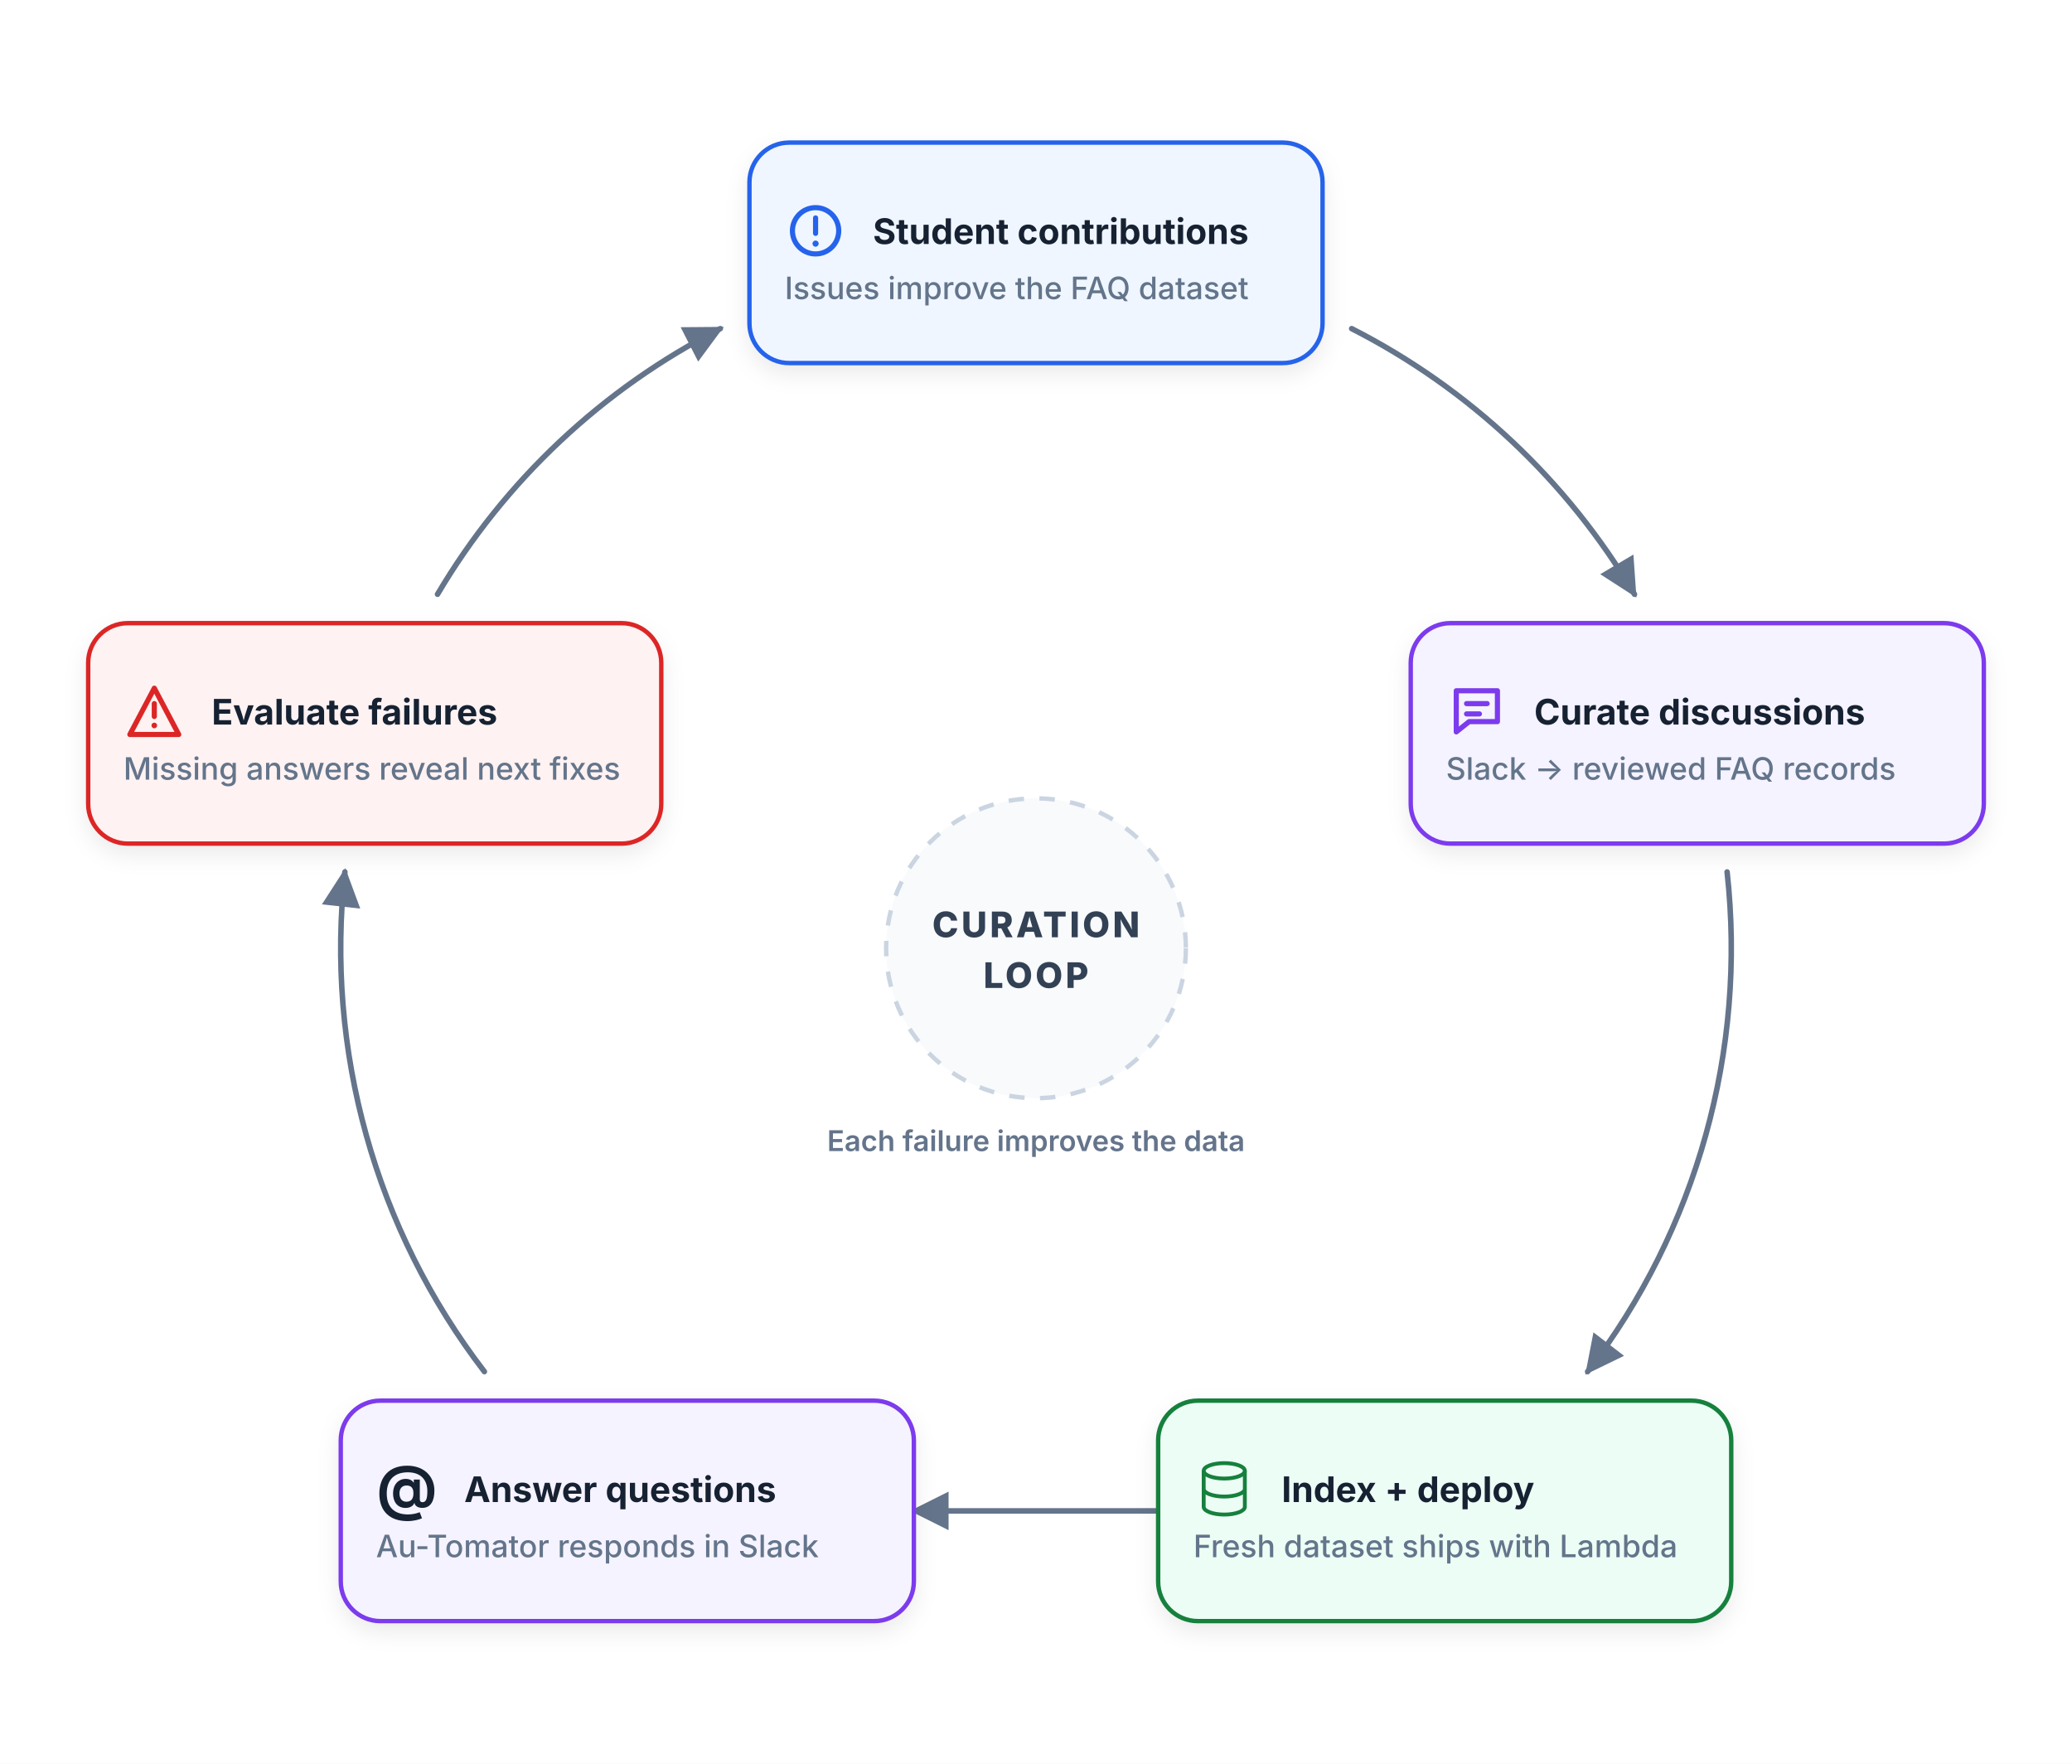
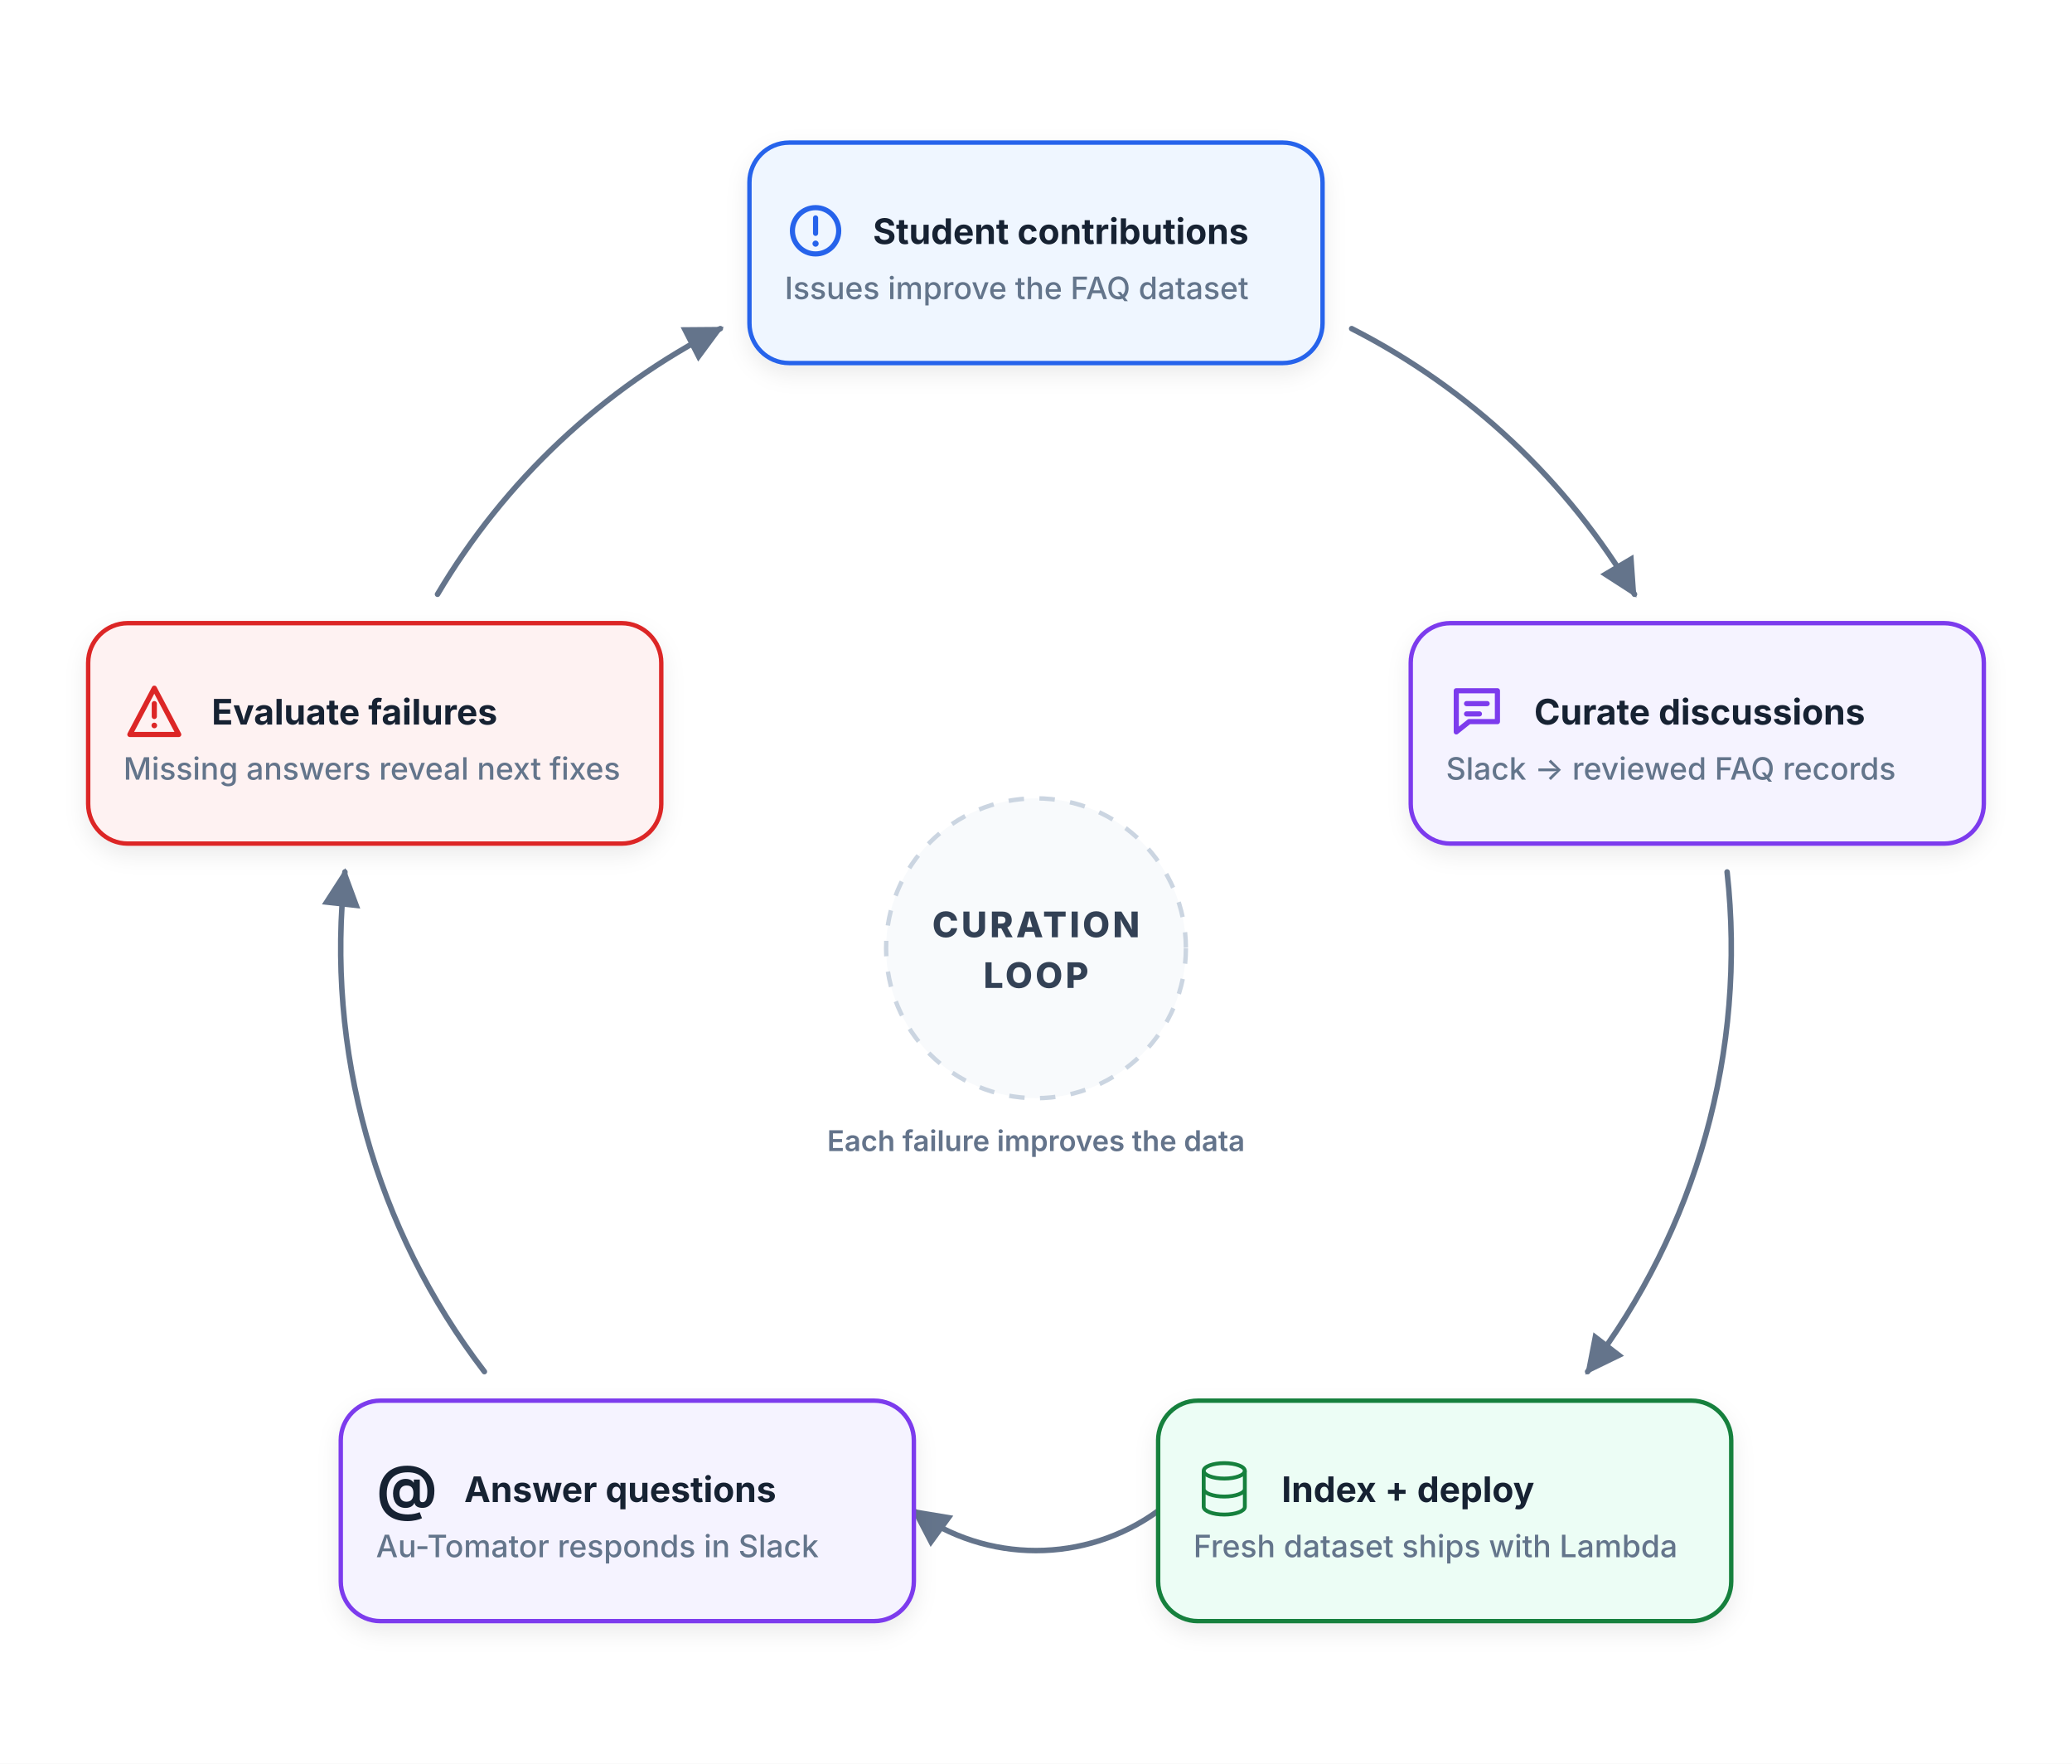
<svg xmlns="http://www.w3.org/2000/svg" width="940" height="800" viewBox="0 0 940 800" role="img" aria-labelledby="title desc">
  <defs>
    <filter id="shadow" x="-20%" y="-20%" width="140%" height="150%">
      <feDropShadow dx="0" dy="4" stdDeviation="5" flood-color="#0f172a" flood-opacity="0.08" />
    </filter>
    <marker id="arrow-purple" viewBox="0 0 10 10" refX="9" refY="5" markerWidth="7" markerHeight="7" orient="auto">
      <path d="M0 0 10 5 0 10Z" fill="#7c3aed" />
    </marker>
    <marker id="arrow-blue" viewBox="0 0 10 10" refX="9" refY="5" markerWidth="7" markerHeight="7" orient="auto">
      <path d="M0 0 10 5 0 10Z" fill="#2563eb" />
    </marker>
    <marker id="arrow-amber" viewBox="0 0 10 10" refX="9" refY="5" markerWidth="7" markerHeight="7" orient="auto">
      <path d="M0 0 10 5 0 10Z" fill="#c2410c" />
    </marker>
    <marker id="arrow-green" viewBox="0 0 10 10" refX="9" refY="5" markerWidth="7" markerHeight="7" orient="auto">
      <path d="M0 0 10 5 0 10Z" fill="#15803d" />
    </marker>
    <marker id="arrow-red" viewBox="0 0 10 10" refX="9" refY="5" markerWidth="7" markerHeight="7" orient="auto">
      <path d="M0 0 10 5 0 10Z" fill="#dc2626" />
    </marker>
    <marker id="arrow-gray" viewBox="0 0 10 10" refX="9" refY="5" markerWidth="7" markerHeight="7" orient="auto">
      <path d="M0 0 10 5 0 10Z" fill="#64748b" />
    </marker>
    <symbol id="icon-database" viewBox="0 0 24 24">
      <ellipse cx="12" cy="5" rx="8" ry="3" fill="none" stroke="currentColor" stroke-width="1.75" vector-effect="non-scaling-stroke" />
      <path d="M4 5v7c0 1.66 3.58 3 8 3s8-1.34 8-3V5M4 12v7c0 1.66 3.58 3 8 3s8-1.34 8-3v-7" fill="none" stroke="currentColor" stroke-width="1.75" vector-effect="non-scaling-stroke" />
    </symbol>
    <symbol id="icon-issue" viewBox="0 0 24 24">
      <circle cx="12" cy="12" r="9" fill="none" stroke="currentColor" stroke-width="2" />
      <path d="M12 7v6" stroke="currentColor" stroke-width="2" stroke-linecap="round" />
      <circle cx="12" cy="17" r="1.2" fill="currentColor" />
    </symbol>
    <symbol id="icon-message" viewBox="0 0 24 24">
      <path d="M4 4h16v12H9l-5 4Z" fill="none" stroke="currentColor" stroke-width="2" stroke-linecap="round" stroke-linejoin="round" />
      <path d="M8 9h8M8 13h5" fill="none" stroke="currentColor" stroke-width="2" stroke-linecap="round" />
    </symbol>
    <symbol id="icon-warning" viewBox="0 0 24 24">
      <path d="M12 3 2.5 21h19Z" fill="none" stroke="currentColor" stroke-width="2" stroke-linejoin="round" />
      <path d="M12 9v5" stroke="currentColor" stroke-width="2" stroke-linecap="round" />
      <circle cx="12" cy="17.5" r="1.1" fill="currentColor" />
    </symbol>
    <style>
      text { font-family: system-ui, -apple-system, BlinkMacSystemFont, "Segoe UI", sans-serif; fill: #172033; }
      .node rect { stroke-width: 2; }
      .node-title { font-size: 16px; font-weight: 750; text-anchor: middle; }
      .node-title.icon-copy { text-anchor: start; }
      .node-subtitle { font-size: 14px; font-weight: 500; fill: #64748b; text-anchor: middle; }
      .node-subtitle.icon-copy { text-anchor: start; }
      .eyebrow { font-size: 12px; font-weight: 750; letter-spacing: 1px; fill: #64748b; text-anchor: middle; }
      .mention-icon { font-size: 27px; font-weight: 750; text-anchor: middle; }
      .standalone-mention { font-size: 52px; font-weight: 750; text-anchor: middle; }
      .icon-node-title { font-size: 16px; font-weight: 750; text-anchor: middle; }
      .edge { fill: none; stroke-width: 2.5; stroke-linecap: round; stroke-linejoin: round; }
      .edge-label rect { stroke-width: 2; }
      .edge-label text { font-size: 14px; font-weight: 750; text-anchor: middle; dominant-baseline: central; }
      .divider { stroke: #cbd5e1; stroke-width: 2; stroke-dasharray: 6 8; stroke-linecap: round; }
      .center-annotation { fill: #f8fafc; stroke: #cbd5e1; stroke-width: 2; stroke-dasharray: 7 7; }
      .center-title { font-size: 16px; font-weight: 800; letter-spacing: 1.3px; fill: #334155; text-anchor: middle; }
      .center-detail { font-size: 13px; font-weight: 600; fill: #64748b; text-anchor: middle; }
    </style>
  </defs>
  <rect width="940" height="800" fill="#ffffff" />
  <path class="edge" d="M613.21 149.06A315.44 315.44 0 0 1 741.51 269.55" stroke="#64748b" marker-end="url(#arrow-gray)" />
  <path class="edge" d="M783.53 395.51A315.44 315.44 0 0 1 720.25 622.15" stroke="#64748b" marker-end="url(#arrow-gray)" />
-   <path class="edge" d="M525.41 685.32L414.59 685.32" stroke="#64748b" marker-end="url(#arrow-gray)" />
+   <path class="edge" d="M525.41 685.32A94.27 94.27 0 0 1 414.59 685.32" stroke="#64748b" marker-end="url(#arrow-gray)" />
  <path class="edge" d="M219.75 622.15A315.44 315.44 0 0 1 156.47 395.51" stroke="#64748b" marker-end="url(#arrow-gray)" />
  <path class="edge" d="M198.49 269.55A315.44 315.44 0 0 1 326.79 149.06" stroke="#64748b" marker-end="url(#arrow-gray)" />
  <circle class="center-annotation" cx="470" cy="430.12" r="68" />
  <text class="center-title" x="470" y="425.12">CURATION</text>
  <text class="center-title" x="470" y="448.12">LOOP</text>
  <text class="center-detail" x="470" y="522.12">Each failure improves the data</text>
  <g class="node node-blue" transform="translate(340 64.68)" filter="url(#shadow)">
    <rect width="260" height="100" rx="18" fill="#eff6ff" stroke="#2563eb" />
    <use href="#icon-issue" x="16" y="26" width="28" height="28" color="#2563eb" />
    <text class="node-title icon-copy" x="56" y="46" textLength="188" lengthAdjust="spacingAndGlyphs">Student contributions</text>
    <text class="node-subtitle icon-copy" x="16" y="71">Issues improve the FAQ dataset</text>
  </g>
  <g class="node node-purple" transform="translate(640 282.65)" filter="url(#shadow)">
    <rect width="260" height="100" rx="18" fill="#f5f3ff" stroke="#7c3aed" />
    <use href="#icon-message" x="16" y="26" width="28" height="28" color="#7c3aed" />
    <text class="node-title icon-copy" x="56" y="46">Curate discussions</text>
    <text class="node-subtitle icon-copy" x="16" y="71">Slack → reviewed FAQ records</text>
  </g>
  <g class="node node-green" transform="translate(525.41 635.32)" filter="url(#shadow)">
    <rect width="260" height="100" rx="18" fill="#ecfdf5" stroke="#15803d" />
    <use href="#icon-database" x="16" y="26" width="28" height="28" color="#15803d" />
    <text class="node-title icon-copy" x="56" y="46">Index + deploy</text>
-     <text class="node-subtitle icon-copy" x="16" y="71">Fresh dataset ships with Lambda</text>
+     <text class="node-subtitle icon-copy" x="16" y="71" textLength="228" lengthAdjust="spacingAndGlyphs">Fresh dataset ships with Lambda</text>
  </g>
  <g class="node node-purple" transform="translate(154.59 635.32)" filter="url(#shadow)">
    <rect width="260" height="100" rx="18" fill="#f5f3ff" stroke="#7c3aed" />
    <text class="mention-icon" x="30" y="49" fill="#7c3aed">@</text>
    <text class="node-title icon-copy" x="56" y="46">Answer questions</text>
    <text class="node-subtitle icon-copy" x="16" y="71">Au-Tomator responds in Slack</text>
  </g>
  <g class="node node-red" transform="translate(40 282.65)" filter="url(#shadow)">
    <rect width="260" height="100" rx="18" fill="#fef2f2" stroke="#dc2626" />
    <use href="#icon-warning" x="16" y="26" width="28" height="28" color="#dc2626" />
    <text class="node-title icon-copy" x="56" y="46">Evaluate failures</text>
    <text class="node-subtitle icon-copy" x="16" y="71" textLength="228" lengthAdjust="spacingAndGlyphs">Missing answers reveal next fixes</text>
  </g>
</svg>
